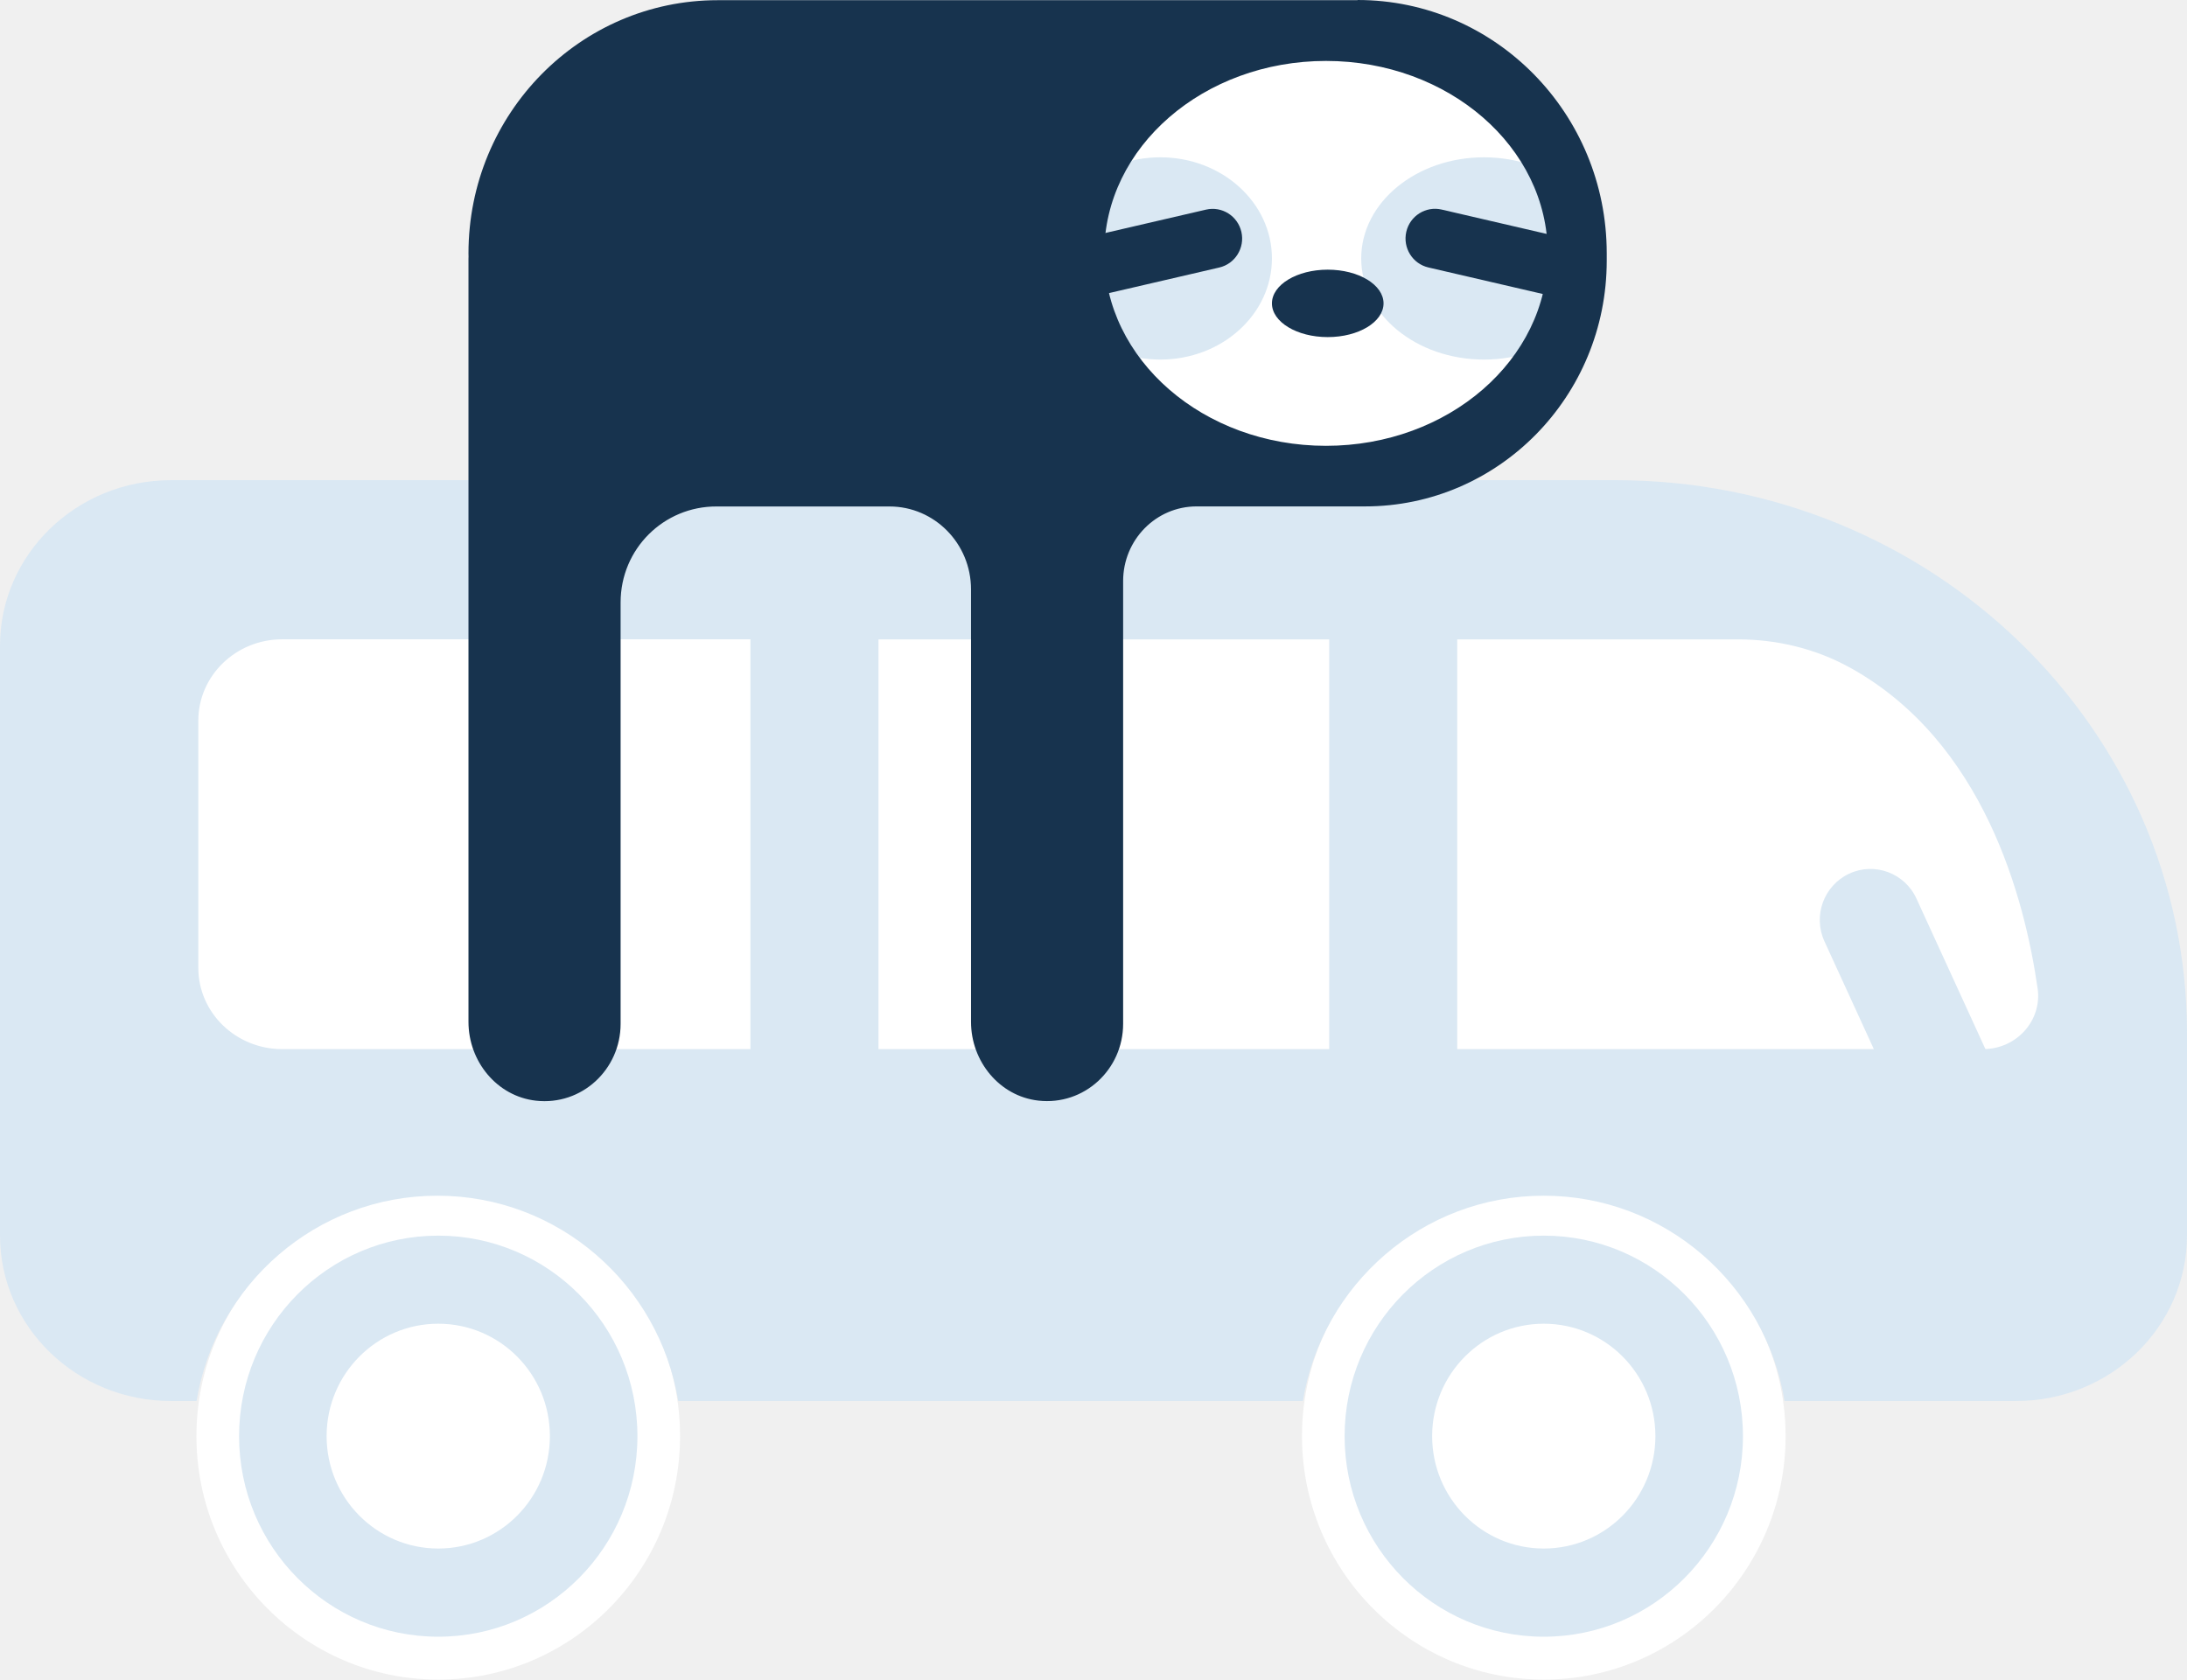
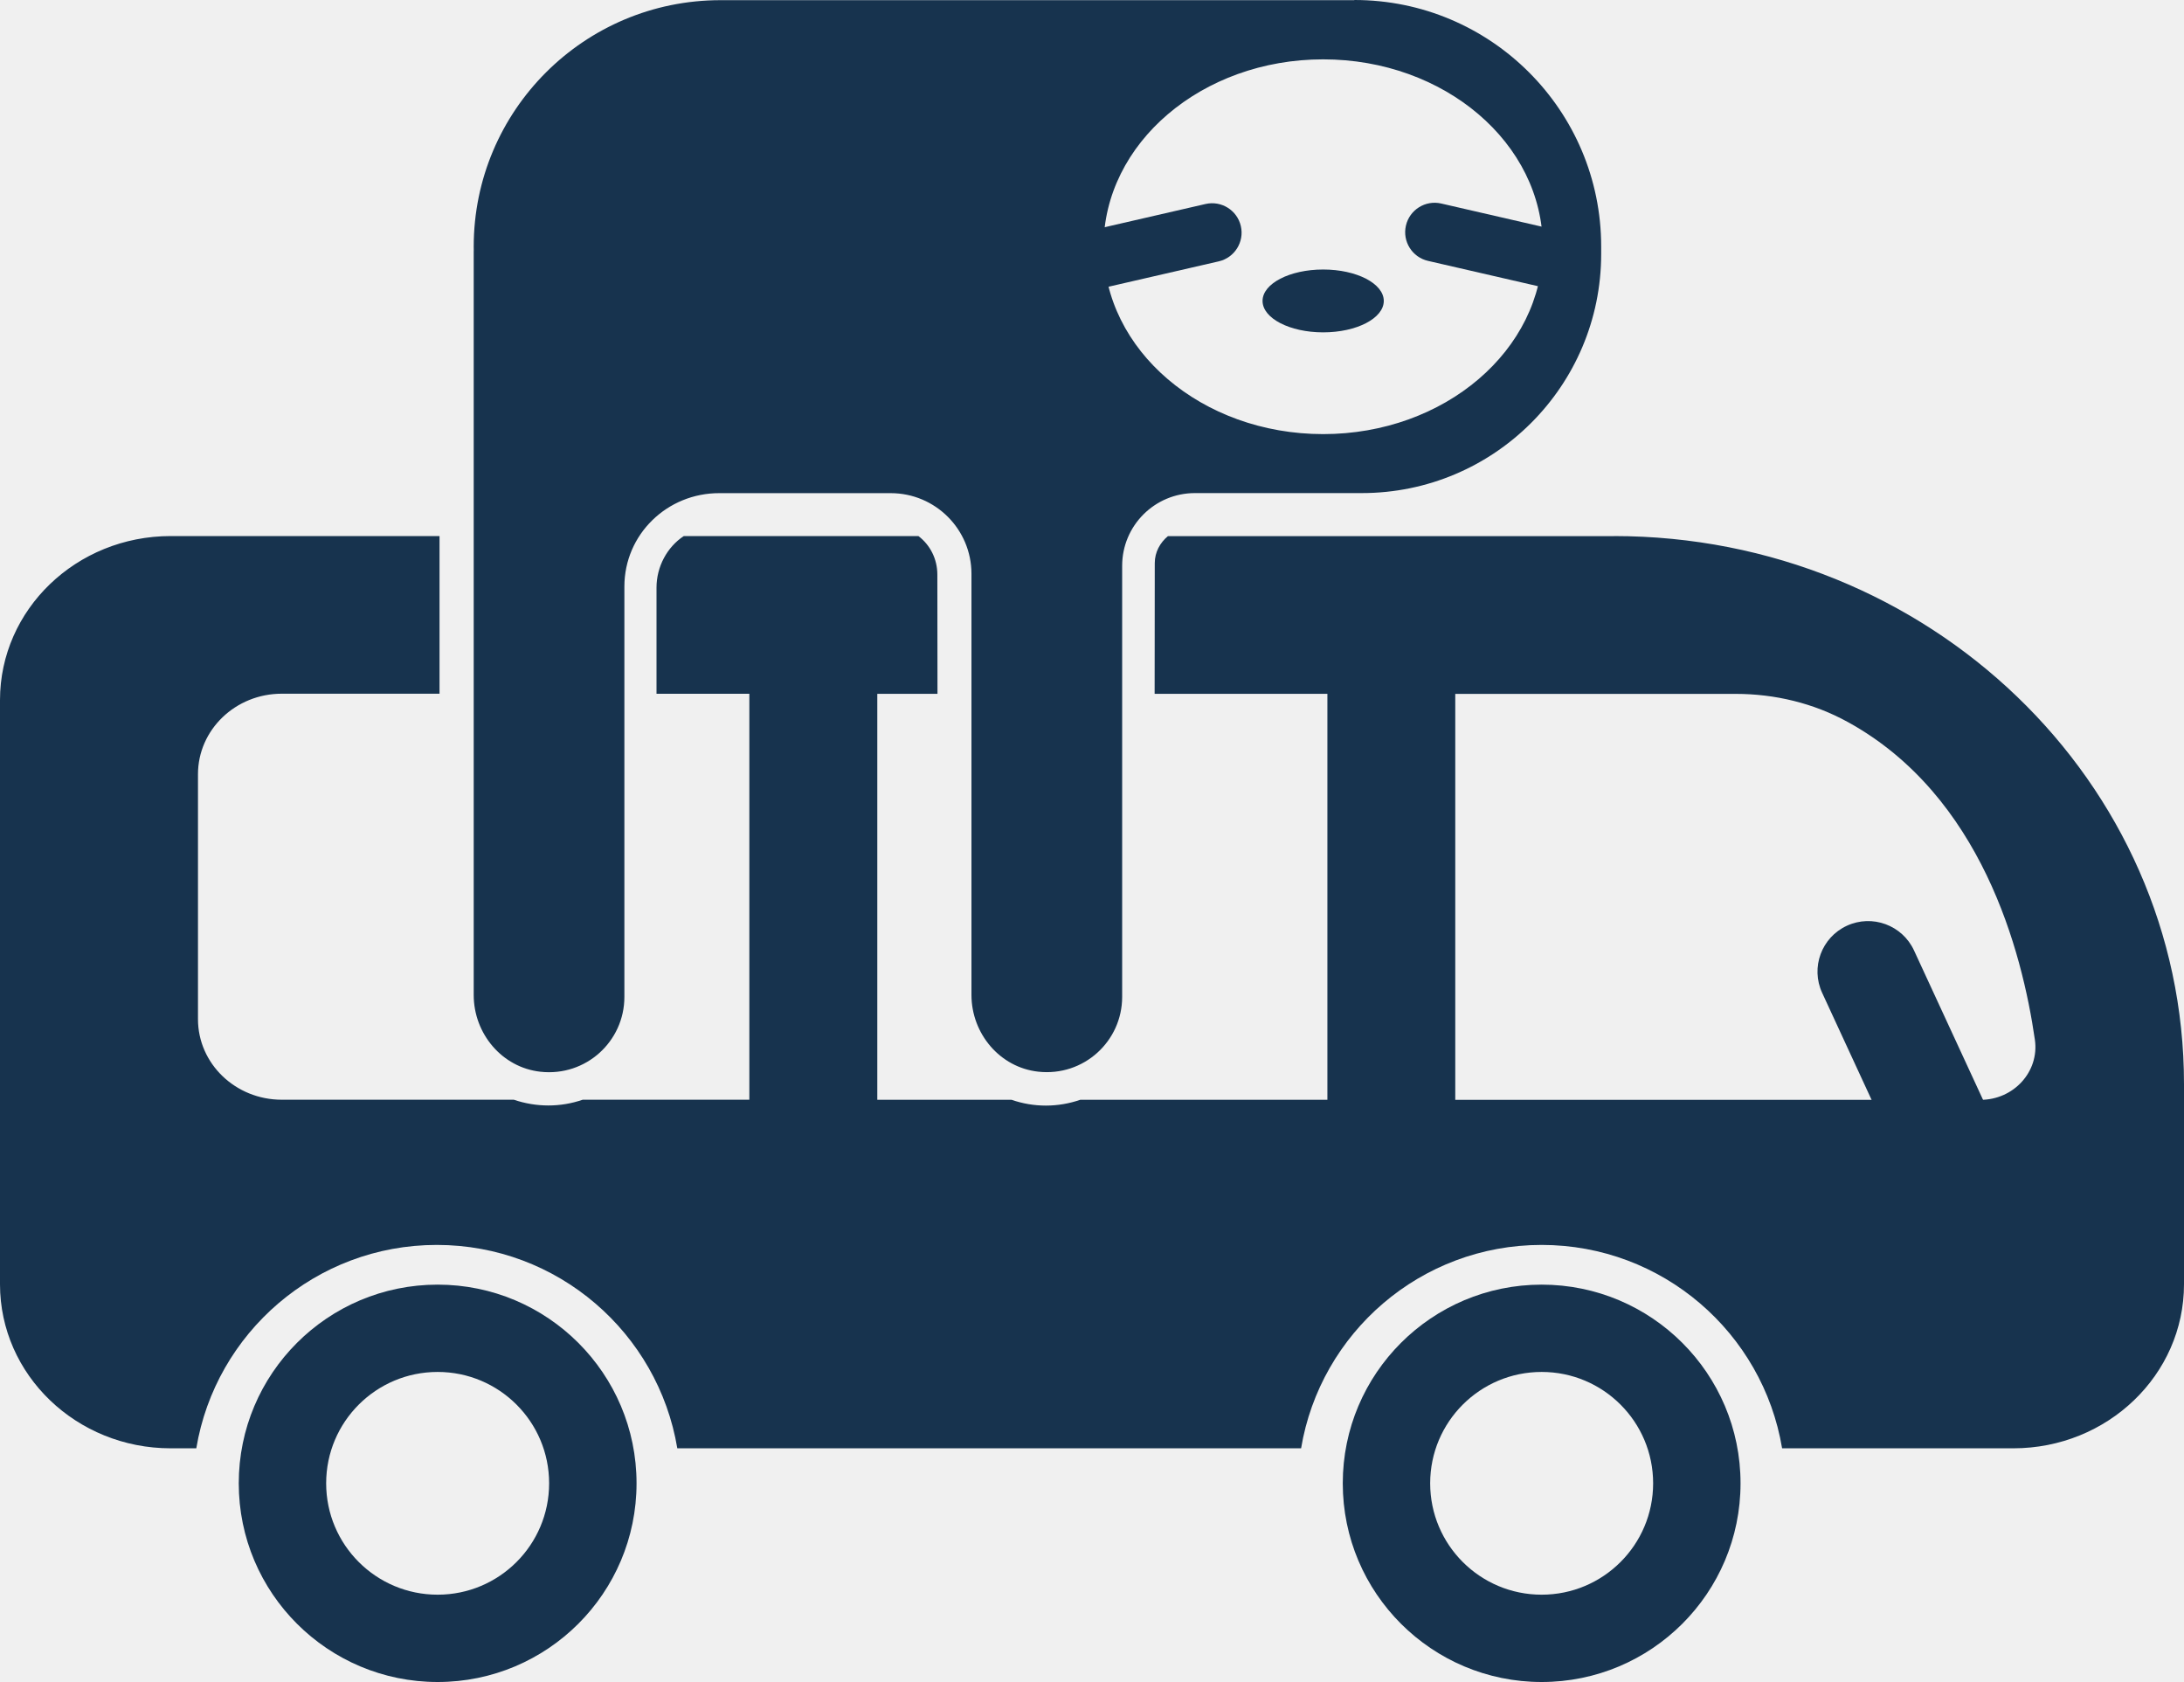
- <svg xmlns="http://www.w3.org/2000/svg" preserveAspectRatio="none" overflow="visible" style="display: block;" width="100" height="76.821" viewBox="0 0 100 76.821" fill="none">
-   <g id="Group 3">
-     <g id="Layer 5">
-       <path id="Vector" d="M60.53 21.96C67.216 21.96 72.636 17.481 72.636 11.956C72.636 6.432 67.216 1.953 60.53 1.953C53.843 1.953 48.423 6.432 48.423 11.956C48.423 17.481 53.843 21.96 60.53 21.96Z" fill="white" />
-       <path id="Vector_2" d="M6.748 26.538H77.414C86.621 26.538 94.093 34.064 94.093 43.337V51.003H6.748V26.538Z" fill="white" />
-       <path id="Vector_3" d="M20.038 76.821C26.145 76.821 31.095 71.835 31.095 65.685C31.095 59.534 26.145 54.548 20.038 54.548C13.932 54.548 8.982 59.534 8.982 65.685C8.982 71.835 13.932 76.821 20.038 76.821Z" fill="white" />
-       <path id="Vector_4" d="M70.589 76.821C76.696 76.821 81.646 71.835 81.646 65.685C81.646 59.534 76.696 54.548 70.589 54.548C64.483 54.548 59.533 59.534 59.533 65.685C59.533 71.835 64.483 76.821 70.589 76.821Z" fill="white" />
+ <svg xmlns="http://www.w3.org/2000/svg" preserveAspectRatio="none" overflow="visible" style="display: block;" width="100" height="77" viewBox="0 0 100 77" fill="none">
+   <g id="bus/mono">
+     <path id="Vector" d="M20.039 58.809C15.009 58.809 10.932 62.881 10.932 67.904C10.932 72.928 15.009 77 20.039 77C25.069 77 29.146 72.928 29.146 67.904C29.146 62.881 25.069 58.809 20.039 58.809ZM20.039 73.003C17.219 73.003 14.934 70.721 14.934 67.904C14.934 65.088 17.219 62.806 20.039 62.806C22.858 62.806 25.143 65.088 25.143 67.904C25.143 70.721 22.858 73.003 20.039 73.003Z" fill="#17334E" />
+     <path id="Vector_2" d="M70.589 58.809C65.559 58.809 61.482 62.881 61.482 67.904C61.482 72.928 65.559 77 70.589 77C75.618 77 79.695 72.928 79.695 67.904C79.695 62.881 75.618 58.809 70.589 58.809ZM70.589 73.003C67.769 73.003 65.484 70.721 65.484 67.904C65.484 65.088 67.769 62.806 70.589 62.806C73.408 62.806 75.693 65.088 75.693 67.904C75.693 70.721 73.408 73.003 70.589 73.003Z" fill="#17334E" />
+     <path id="Vector_3" d="M87.639 43.512C87.103 42.351 85.726 41.844 84.564 42.379C83.403 42.915 82.896 44.29 83.432 45.451L86.933 53.029C87.469 54.19 88.846 54.698 90.008 54.162C91.17 53.627 91.677 52.251 91.141 51.09L87.639 43.512Z" fill="#17334E" />
+     <path id="Vector_4" d="M60.585 15.215C62.117 15.215 63.36 14.57 63.36 13.776C63.36 12.982 62.117 12.338 60.585 12.338C59.052 12.338 57.809 12.982 57.809 13.776C57.809 14.57 59.052 15.215 60.585 15.215Z" fill="#17334E" />
+     <path id="Vector_5" d="M50.092 13.279L55.803 11.965C56.529 11.798 56.982 11.075 56.815 10.349C56.647 9.624 55.923 9.172 55.197 9.339L49.486 10.653C48.76 10.82 48.307 11.544 48.475 12.269C48.642 12.994 49.366 13.446 50.092 13.279Z" fill="#17334E" />
+     <path id="Vector_6" d="M71.702 10.631L65.991 9.317C65.265 9.15 64.541 9.603 64.374 10.328C64.207 11.053 64.66 11.776 65.386 11.943L71.097 13.257C71.823 13.424 72.547 12.971 72.714 12.246C72.881 11.521 72.428 10.798 71.702 10.631Z" fill="#17334E" />
+     <g id="Group">
+       <path id="Vector_7" d="M45.667 24.545C45.852 25.079 45.96 25.649 45.96 26.244V31.765H49.832L49.838 25.715C49.838 25.311 49.899 24.921 50.001 24.548H45.664L45.667 24.545Z" fill="#17334E" />
+       <path id="Vector_8" d="M23.163 24.545V31.762H27.032L27.038 26.706C27.038 25.945 27.198 25.215 27.486 24.545H23.163Z" fill="#17334E" />
+       <path id="Vector_9" d="M73.896 24.545H53.475C53.117 24.844 52.874 25.275 52.874 25.779L52.868 31.762H60.778V50.346H49.467C48.439 50.7 47.343 50.703 46.312 50.346H40.169V31.762H42.925L42.919 26.307C42.919 25.582 42.584 24.946 42.055 24.542H31.306C30.544 25.046 30.06 25.942 30.06 26.902V31.76H34.311V50.344H26.68C25.65 50.698 24.553 50.692 23.526 50.344H12.901C10.782 50.344 9.065 48.692 9.065 46.656V35.444C9.065 33.408 10.782 31.757 12.901 31.757H20.125V24.54H7.816C3.498 24.54 0 27.903 0 32.05V58.792C0 62.941 3.501 66.302 7.816 66.302H8.988C9.868 61.019 14.461 56.991 20 56.991C25.539 56.991 30.132 61.019 31.012 66.302H59.574C60.454 61.019 65.046 56.991 70.586 56.991C76.125 56.991 80.717 61.019 81.598 66.302H92.184C96.502 66.302 100 62.939 100 58.792V49.627C100 35.771 88.309 24.54 73.89 24.54L73.896 24.545ZM90.677 50.349H66.633V31.765H79.474C81.269 31.765 83.041 32.191 84.598 33.049C84.606 33.054 84.617 33.06 84.625 33.063C90.719 36.426 92.585 43.53 93.173 47.602C93.38 49.055 92.206 50.349 90.68 50.349H90.677Z" fill="#17334E" />
    </g>
-     <g id="Layer 2">
-       <path id="Vector_5" d="M73.893 21.963H7.816C3.498 21.963 0 25.355 0 29.537V56.505C0 60.689 3.501 64.079 7.816 64.079H8.988C9.868 58.75 14.461 54.689 20 54.689C25.539 54.689 30.132 58.75 31.012 64.079H59.574C60.454 58.75 65.046 54.689 70.586 54.689C76.125 54.689 80.717 58.75 81.598 64.079H92.184C96.502 64.079 100 60.686 100 56.505V47.263C100 33.289 88.309 21.963 73.89 21.963H73.893ZM34.314 47.985H12.904C10.785 47.985 9.068 46.32 9.068 44.267V32.96C9.068 30.907 10.785 29.241 12.904 29.241H34.314V47.982V47.985ZM60.778 47.985H40.169V29.244H60.778V47.985ZM90.674 47.985H66.631V29.244H79.471C81.266 29.244 83.038 29.674 84.595 30.539C84.603 30.544 84.614 30.55 84.623 30.553C90.716 33.945 92.583 41.109 93.17 45.215C93.378 46.679 92.203 47.985 90.677 47.985H90.674Z" fill="#DAE8F3" />
-       <path id="Vector_6" d="M20.039 56.516C15.009 56.516 10.932 60.622 10.932 65.688C10.932 70.754 15.009 74.86 20.039 74.86C25.069 74.86 29.146 70.754 29.146 65.688C29.146 60.622 25.069 56.516 20.039 56.516ZM20.039 70.827C17.22 70.827 14.934 68.525 14.934 65.685C14.934 62.845 17.22 60.544 20.039 60.544C22.859 60.544 25.144 62.845 25.144 65.685C25.144 68.525 22.859 70.827 20.039 70.827Z" fill="#DAE8F3" />
-       <path id="Vector_7" d="M70.589 56.516C65.559 56.516 61.482 60.622 61.482 65.688C61.482 70.754 65.559 74.86 70.589 74.86C75.619 74.86 79.696 70.754 79.696 65.688C79.696 60.622 75.619 56.516 70.589 56.516ZM70.589 70.827C67.769 70.827 65.484 68.525 65.484 65.685C65.484 62.845 67.769 60.544 70.589 60.544C73.408 60.544 75.693 62.845 75.693 65.685C75.693 68.525 73.408 70.827 70.589 70.827Z" fill="#DAE8F3" />
-       <path id="Vector_8" d="M87.63 41.101C87.094 39.93 85.717 39.419 84.555 39.959C83.394 40.499 82.886 41.886 83.423 43.056L86.924 50.698C87.46 51.869 88.837 52.381 89.999 51.841C91.161 51.301 91.668 49.914 91.131 48.743L87.63 41.101Z" fill="#DAE8F3" />
-     </g>
-     <path id="Vector_9" d="M53.056 16.446C55.874 16.446 58.159 14.375 58.159 11.82C58.159 9.266 55.874 7.195 53.056 7.195C50.238 7.195 47.954 9.266 47.954 11.82C47.954 14.375 50.238 16.446 53.056 16.446Z" fill="#DAE8F3" />
-     <path id="Vector_10" d="M67.854 16.446C70.954 16.446 73.467 14.375 73.467 11.82C73.467 9.266 70.954 7.195 67.854 7.195C64.754 7.195 62.241 9.266 62.241 11.82C62.241 14.375 64.754 16.446 67.854 16.446Z" fill="#DAE8F3" />
-     <path id="Vector_11" d="M60.71 15.418C62.12 15.418 63.262 14.728 63.262 13.876C63.262 13.025 62.12 12.334 60.71 12.334C59.301 12.334 58.159 13.025 58.159 13.876C58.159 14.728 59.301 15.418 60.71 15.418Z" fill="#17334E" />
-     <path id="Vector_12" d="M50.039 13.561L55.75 12.236C56.476 12.068 56.929 11.338 56.762 10.607C56.595 9.876 55.871 9.42 55.145 9.588L49.434 10.913C48.708 11.082 48.255 11.811 48.422 12.542C48.589 13.273 49.313 13.729 50.039 13.561Z" fill="#17334E" />
-     <path id="Vector_13" d="M71.63 10.91L65.919 9.585C65.193 9.417 64.469 9.873 64.302 10.604C64.135 11.335 64.588 12.065 65.313 12.233L71.025 13.558C71.751 13.726 72.475 13.27 72.642 12.539C72.809 11.808 72.356 11.078 71.63 10.91Z" fill="#17334E" />
-     <path id="Vector_14" d="M62.072 0.009C53.39 0.009 41.495 0.009 32.814 0.009C26.523 0.009 21.421 5.194 21.421 11.589C21.421 11.64 21.424 11.692 21.424 11.743C21.424 11.768 21.421 11.794 21.421 11.819V46.738C21.421 48.552 22.728 50.144 24.504 50.343C26.601 50.578 28.377 48.915 28.377 46.829V27.553C28.377 25.1 30.354 23.156 32.766 23.165C32.783 23.165 32.797 23.165 32.814 23.165H40.671C42.729 23.165 44.399 24.862 44.399 26.954V46.735C44.399 48.549 45.706 50.141 47.482 50.34C49.579 50.575 51.355 48.912 51.355 46.826V26.576C51.355 24.692 52.857 23.162 54.714 23.162H62.415C68.519 23.162 73.467 18.132 73.467 11.927C73.467 11.811 73.467 11.694 73.467 11.581C73.467 5.186 68.365 0 62.074 0L62.072 0.009ZM60.631 20.391C55.029 20.391 50.492 16.452 50.492 11.589C50.492 6.727 55.032 2.787 60.631 2.787C66.229 2.787 70.77 6.727 70.77 11.589C70.77 16.452 66.229 20.391 60.631 20.391Z" fill="#17334E" />
+     <path id="Vector_10" d="M62.011 0.008C53.4 0.008 41.601 0.008 32.99 0.008C26.75 0.008 21.69 5.062 21.69 11.295C21.69 11.345 21.692 11.394 21.692 11.444C21.692 11.469 21.69 11.494 21.69 11.519V45.55C21.69 47.318 22.986 48.87 24.747 49.063C26.828 49.293 28.589 47.672 28.589 45.639V26.852C28.589 24.462 30.55 22.567 32.943 22.576C32.96 22.576 32.973 22.576 32.99 22.576H40.784C42.825 22.576 44.481 24.23 44.481 26.269V45.547C44.481 47.315 45.778 48.867 47.539 49.06C49.619 49.29 51.381 47.669 51.381 45.636V25.901C51.381 24.064 52.871 22.573 54.713 22.573H62.352C68.406 22.573 73.314 17.671 73.314 11.624C73.314 11.511 73.314 11.397 73.314 11.287C73.314 5.054 68.254 0 62.014 0L62.011 0.008ZM60.584 19.873C55.029 19.873 50.528 16.034 50.528 11.295C50.528 6.556 55.031 2.717 60.584 2.717C66.138 2.717 70.641 6.556 70.641 11.295C70.641 16.034 66.138 19.873 60.584 19.873Z" fill="#17334E" />
  </g>
</svg>
